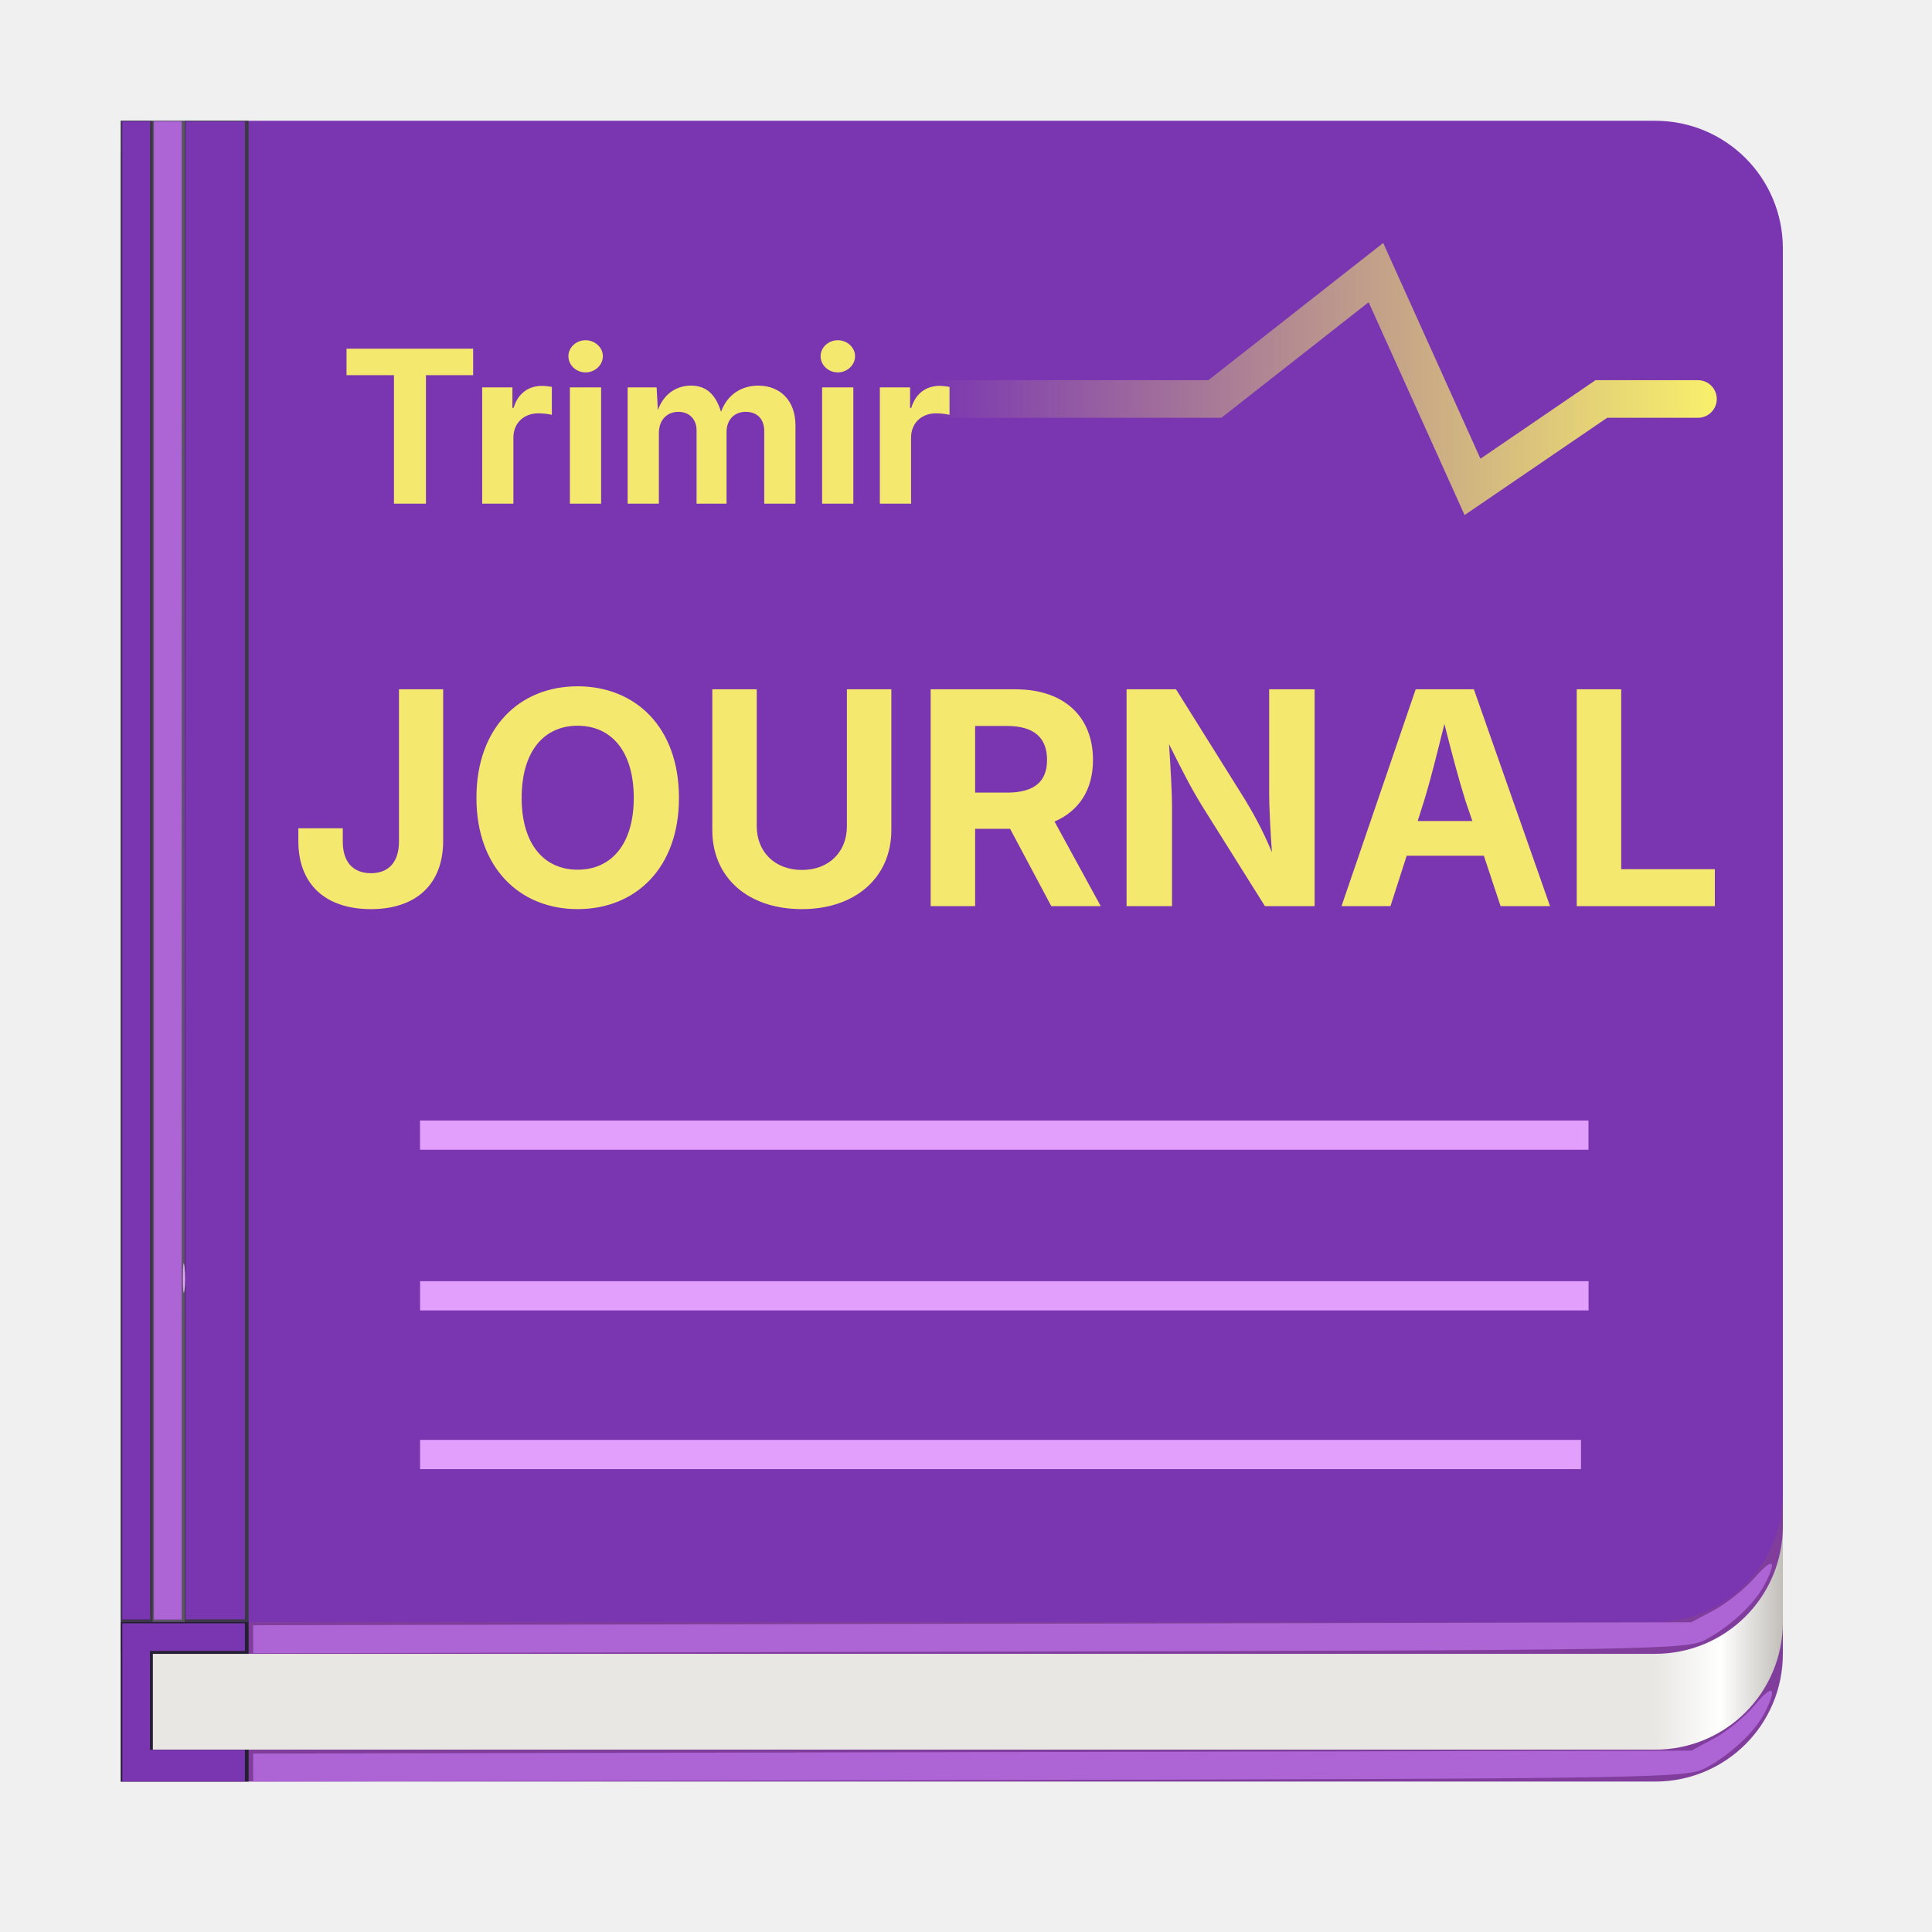
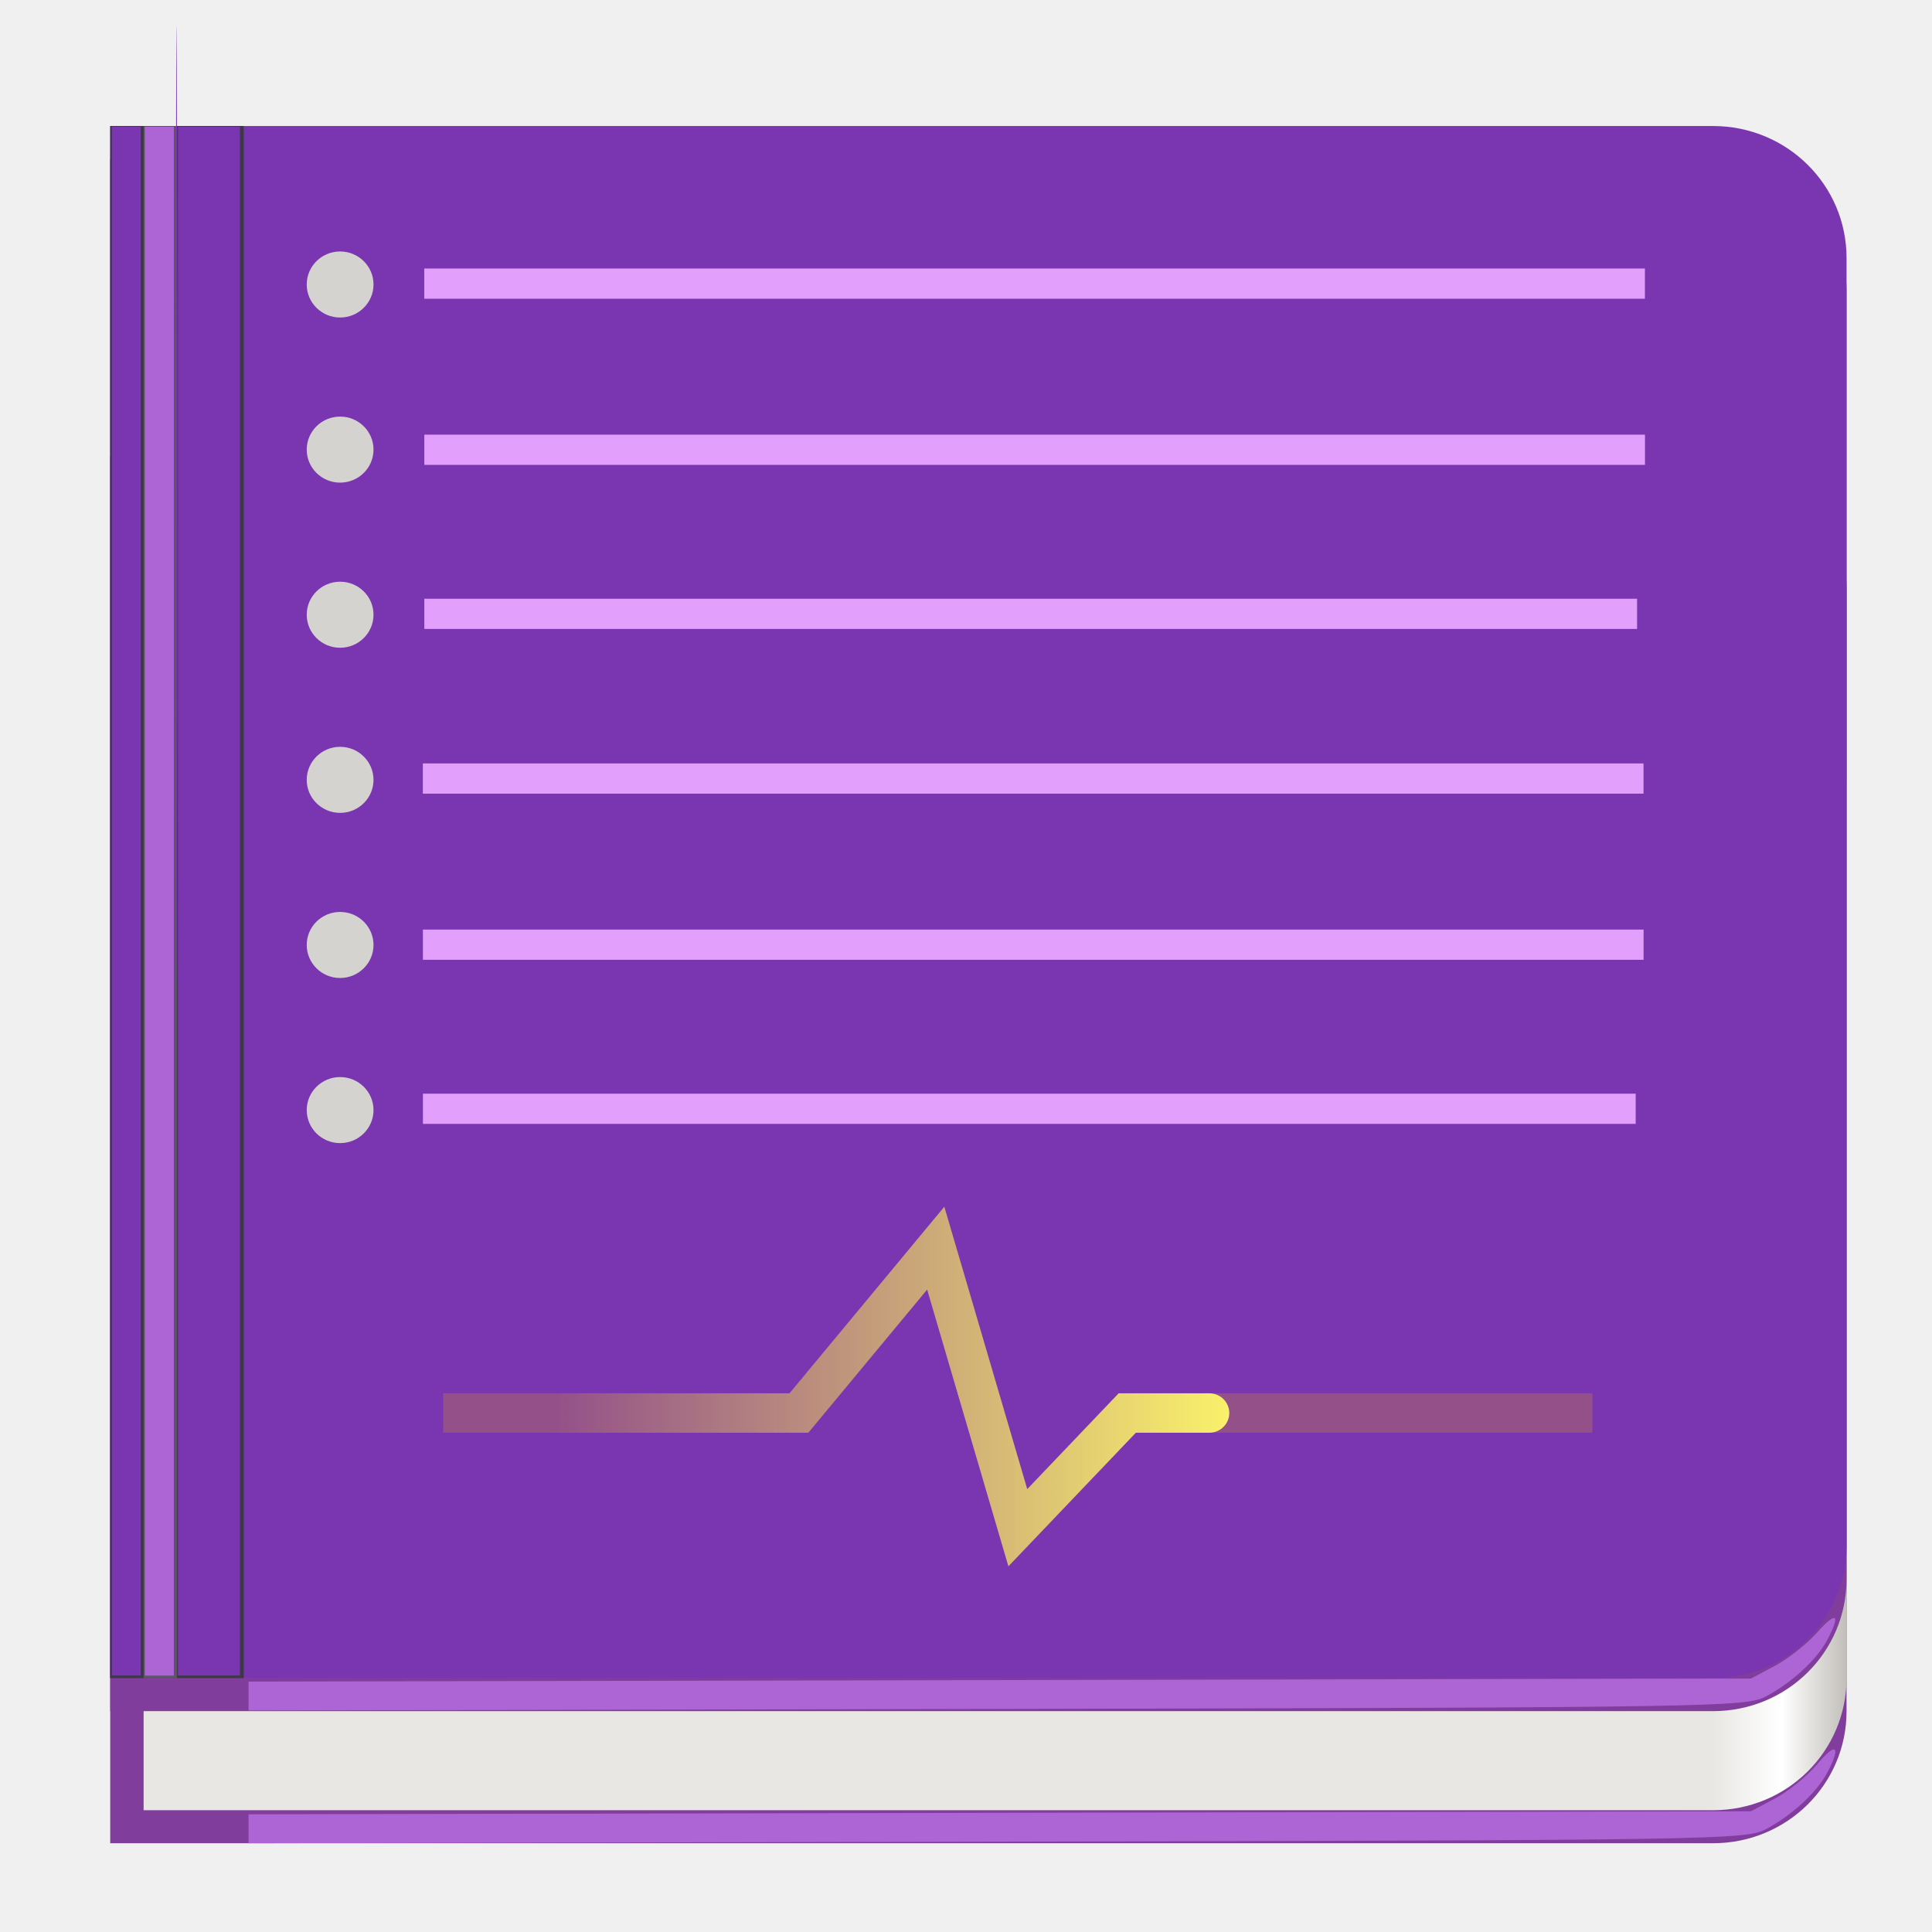
<svg xmlns="http://www.w3.org/2000/svg" xmlns:xlink="http://www.w3.org/1999/xlink" version="1.1" width="64" height="64" id="svg6333">
  <defs id="defs6335">
    <linearGradient id="linearGradient872">
      <stop style="stop-color:#667885;stop-opacity:1" offset="0" id="stop868" />
      <stop style="stop-color:#485a6c;stop-opacity:1" offset="1" id="stop870" />
    </linearGradient>
    <linearGradient x1="24" y1="5" x2="24" y2="43" id="linearGradient3381-5-4" xlink:href="#linearGradient3924-2-2-5-8" gradientUnits="userSpaceOnUse" gradientTransform="matrix(1.432432,0,0,1.436283,-2.378381,-2.470778)" />
    <linearGradient id="linearGradient3924-2-2-5-8">
      <stop id="stop3926-9-4-9-6" style="stop-color:#ffffff;stop-opacity:1" offset="0" />
      <stop id="stop3928-9-8-6-5" style="stop-color:#ffffff;stop-opacity:0.235" offset="0.063" />
      <stop id="stop3930-3-5-1-7" style="stop-color:#ffffff;stop-opacity:0.157" offset="0.951" />
      <stop id="stop3932-8-0-4-8" style="stop-color:#ffffff;stop-opacity:0.392" offset="1" />
    </linearGradient>
    <radialGradient cx="4.993" cy="43.5" r="2.5" fx="4.993" fy="43.5" id="radialGradient3337-2-2" xlink:href="#linearGradient3688-166-749-4-0-3-8" gradientUnits="userSpaceOnUse" gradientTransform="matrix(2.404541,0,0,1,41.98575,15.5)" />
    <linearGradient id="linearGradient3688-166-749-4-0-3-8">
      <stop id="stop2883-4-0-1-8" style="stop-color:#181818;stop-opacity:1" offset="0" />
      <stop id="stop2885-9-2-9-6" style="stop-color:#181818;stop-opacity:0" offset="1" />
    </linearGradient>
    <radialGradient cx="4.993" cy="43.5" r="2.5" fx="4.993" fy="43.5" id="radialGradient3339-1-4" xlink:href="#linearGradient3688-464-309-9-2-4-2" gradientUnits="userSpaceOnUse" gradientTransform="matrix(2.404541,0,0,1,-22.01424,-102.5)" />
    <linearGradient id="linearGradient3688-464-309-9-2-4-2">
      <stop id="stop2889-7-9-6-9" style="stop-color:#181818;stop-opacity:1" offset="0" />
      <stop id="stop2891-6-6-1-7" style="stop-color:#181818;stop-opacity:0" offset="1" />
    </linearGradient>
    <linearGradient id="linearGradient3702-501-757-8-4-1-1">
      <stop id="stop2895-8-9-9-1" style="stop-color:#181818;stop-opacity:0" offset="0" />
      <stop id="stop2897-7-8-7-7" style="stop-color:#181818;stop-opacity:1" offset="0.5" />
      <stop id="stop2899-4-5-1-5" style="stop-color:#181818;stop-opacity:0" offset="1" />
    </linearGradient>
    <linearGradient x1="25.058" y1="47.028" x2="25.058" y2="39.999" id="linearGradient6394" xlink:href="#linearGradient3702-501-757-8-4-1-1" gradientUnits="userSpaceOnUse" gradientTransform="matrix(1.571429,0,0,0.7142857,-5.714285,27.92857)" />
    <linearGradient xlink:href="#linearGradient872" id="linearGradient856-2-3" x1="23.528" y1="6.083" x2="23.528" y2="44.233" gradientUnits="userSpaceOnUse" gradientTransform="matrix(1.410256,0,0,1.410256,-1.846175,-3.256405)" />
-     <linearGradient xlink:href="#linearGradient1879" id="linearGradient16772" gradientUnits="userSpaceOnUse" gradientTransform="matrix(0.25,0,0,0.25,-865.4083,643.0856)" x1="384" y1="120" x2="416" y2="120" />
+     <linearGradient xlink:href="#linearGradient1879" id="linearGradient1331" gradientUnits="userSpaceOnUse" gradientTransform="matrix(0.25,0,0,0.25,-725.1438,771.0926)" x1="384" y1="120" x2="416" y2="120" />
    <linearGradient id="linearGradient1879">
      <stop id="stop1873" offset="0" style="stop-color:#e8e7e4;stop-opacity:1" />
      <stop style="stop-color:#ffffff;stop-opacity:1" offset="0.511" id="stop1875" />
      <stop id="stop1877" offset="1" style="stop-color:#c2bfba;stop-opacity:1" />
    </linearGradient>
-     <linearGradient xlink:href="#linearGradient985" id="linearGradient16774" gradientUnits="userSpaceOnUse" gradientTransform="matrix(0.2518725,0,0,0.08601759,-841.276,619.0351)" x1="301" y1="33.559" x2="104" y2="33.559" />
+     <linearGradient xlink:href="#linearGradient985" id="linearGradient23456" gradientUnits="userSpaceOnUse" gradientTransform="matrix(0.2048564,0,0,0.1085316,-719.9477,806.3933)" x1="301" y1="33.559" x2="104" y2="33.559" />
    <linearGradient id="linearGradient985">
      <stop id="stop981" offset="0" style="stop-color:#f9f06b;stop-opacity:1" />
      <stop id="stop983" offset="1" style="stop-color:#f9f06b;stop-opacity:0" />
    </linearGradient>
  </defs>
-   <g id="g13297-6" style="display:inline;enable-background:new" transform="matrix(0.5294159,0,0,0.5290084,462.161,-316.6243)">
-     <g id="g51144">
-       <path id="rect970-4-6-1" d="m -865.408,626.086 v 84 h 96 c 4.432,0 8,-3.568 8,-8 v -68 c 0,-4.432 -3.568,-8 -8,-8 z" style="display:inline;fill:#813d9c;fill-opacity:1;stroke:none;stroke-width:0.377;stroke-linejoin:round;stroke-miterlimit:4;stroke-dasharray:none;stroke-opacity:1;enable-background:new" />
-       <path style="display:inline;fill:url(#linearGradient16772);fill-opacity:1;stroke:none;stroke-width:6;stroke-linecap:butt;stroke-linejoin:miter;stroke-miterlimit:4;stroke-dasharray:none;stroke-dashoffset:0;stroke-opacity:1;marker:none;marker-start:none;marker-mid:none;marker-end:none;paint-order:normal;enable-background:new" d="m -863.408,638.086 v 70 h 94 c 4.432,0 8,-3.568 8,-8 v -54 c 0,-4.432 -3.568,-8 -8,-8 z" id="rect954-3-6-3-2-0" />
-       <path id="rect970-5-3-1-8-6" d="m -865.408,608.086 v 94 h 96 c 4.432,0 8,-3.568 8,-8 v -78 c 0,-4.432 -3.568,-8 -8,-8 z" style="display:inline;fill:#813d9c;fill-opacity:1;stroke:none;stroke-width:0.377;stroke-linejoin:round;stroke-miterlimit:4;stroke-dasharray:none;stroke-opacity:1;enable-background:new" />
-       <path id="rect970-5-4-4-1" d="m -865.408,606.086 v 94 h 96 c 4.432,0 8,-3.568 8,-8 v -78 c 0,-4.432 -3.568,-8 -8,-8 z" style="display:inline;fill:#7a36b1;fill-opacity:1;stroke:none;stroke-width:0.377;stroke-linejoin:round;stroke-miterlimit:4;stroke-dasharray:none;stroke-opacity:1;enable-background:new" />
-       <rect y="606.086" x="-865.408" height="94" width="8" id="rect1073-6-7-5" style="display:inline;fill:#3d3846;fill-opacity:1;stroke:none;stroke-width:4;stroke-linecap:round;stroke-linejoin:round;stroke-miterlimit:4;stroke-dasharray:none;stroke-dashoffset:0;stroke-opacity:1;enable-background:new" />
-       <path id="rect1201-7-2-9" d="m -865.408,700.086 v 10 h 8 v -2 h -6 v -6 h 6 v -2 z" style="display:inline;fill:#241f31;fill-opacity:1;stroke:none;stroke-width:4;stroke-linecap:round;stroke-linejoin:round;stroke-miterlimit:4;stroke-dasharray:none;stroke-dashoffset:0;stroke-opacity:1;enable-background:new" />
-       <path id="path1217-1-4-49" d="m -862.408,700.086 v -94" style="display:inline;opacity:0.15;fill:none;fill-rule:evenodd;stroke:#ffffff;stroke-width:2;stroke-linecap:butt;stroke-linejoin:miter;stroke-miterlimit:4;stroke-dasharray:none;stroke-opacity:1;enable-background:new" />
-       <path style="display:inline;fill:#7a36b1;fill-opacity:1;stroke-width:0.247;enable-background:new" d="M -861.351,653.03 V 606.13 h 1.856 1.856 v 46.899 46.899 h -1.856 -1.856 z" id="path32544-0-0" />
-       <path style="display:inline;fill:#7a36b1;fill-opacity:1;stroke-width:0.247;enable-background:new" d="m -861.477,653.03 c 0,-25.863 0.029,-36.406 0.064,-23.43 0.035,12.976 0.035,34.136 -1e-5,47.023 -0.035,12.886 -0.064,2.27 -0.064,-23.593 z" id="path32620-6-9" />
-       <path style="display:inline;fill:#ad65d6;fill-opacity:1;stroke-width:0.247;enable-background:new" d="M -863.331,653.03 V 606.13 h 0.866 0.866 v 46.899 46.899 h -0.866 -0.866 z" id="path32659-2-1" />
-       <path style="display:inline;fill:#4c158a;fill-opacity:1;stroke-width:0.247;enable-background:new" d="M -865.311,653.03 V 606.13 h 0.866 0.866 v 46.899 46.899 h -0.866 -0.866 z" id="path32735-9-7" />
-       <path style="display:inline;fill:#7a36b1;fill-opacity:1;stroke-width:0.247;enable-background:new" d="m -865.311,705.126 v -4.95 h 3.836 3.836 v 0.866 0.866 h -2.97 -2.97 v 3.094 3.094 h 2.97 2.97 v 0.99 0.99 h -3.836 -3.836 z" id="path32967-9-7" />
-       <path style="display:inline;fill:#7a36b1;fill-opacity:1;stroke-width:0.247;enable-background:new" d="M -863.331,653.03 V 606.13 h 0.866 0.866 v 46.899 46.899 h -0.866 -0.866 z" id="path33332-0-1" />
-       <path style="display:inline;fill:#7a36b1;fill-opacity:1;stroke-width:0.247;enable-background:new" d="M -865.311,653.03 V 606.13 h 0.866 0.866 v 46.899 46.899 h -0.866 -0.866 z" id="path33482-8-1" />
-       <path style="display:inline;fill:#e29ffc;fill-opacity:1;stroke-width:0.247;enable-background:new" d="m -861.521,678.521 c 10e-4,-0.817 0.048,-1.121 0.103,-0.676 0.055,0.445 0.054,1.113 -0.003,1.485 -0.057,0.372 -0.102,0.008 -0.1,-0.809 z" id="path33823-1-5" />
-       <path style="display:inline;fill:#ad65d6;fill-opacity:1;stroke-width:0.247;enable-background:new" d="M -863.331,653.03 V 606.13 h 0.866 0.866 v 46.899 46.899 h -0.866 -0.866 z" id="path33862-3-97" />
-       <text xml:space="preserve" style="font-size:24px;line-height:1.05;font-family:Roboto;-inkscape-font-specification:Roboto;text-align:start;text-anchor:start;display:inline;fill:#f4e96e;fill-opacity:1;enable-background:new" x="-854.92" y="630.062" id="text14366-1-9-7-1-7">
-         <tspan x="-854.92" y="630.062" style="font-style:normal;font-variant:normal;font-weight:bold;font-stretch:normal;font-size:13.333px;font-family:Inter;-inkscape-font-specification:'Inter Bold';text-align:start;text-anchor:start;fill:#f4e96e;fill-opacity:1" id="tspan166193-3-5-0-67"> Trimir</tspan>
-         <tspan x="-854.92" y="655.262" style="font-style:normal;font-variant:normal;font-weight:bold;font-stretch:normal;font-size:18.667px;font-family:Inter;-inkscape-font-specification:'Inter Bold';text-align:start;text-anchor:start;fill:#f4e96e;fill-opacity:1" id="tspan46341-3">JOURNAL</tspan>
-       </text>
-       <path id="path1092-6-1-3-7-5-1-0-0-7-0-6-7-3-6" style="display:inline;fill:none;stroke:url(#linearGradient16774);stroke-width:2.355;stroke-linecap:round;stroke-linejoin:miter;stroke-miterlimit:10;stroke-dasharray:none;stroke-opacity:1;enable-background:new" d="m -823.141,623.508 h 26.195 l 10.075,-7.914 6.045,13.419 8.06,-5.505 h 6.045" />
-       <path style="display:inline;fill:#e29ffc;fill-opacity:1;stroke-width:0.153;enable-background:new" d="m -846.679,689.605 v -0.915 h 36.32 36.32 v 0.915 0.915 h -36.32 -36.32 z" id="path209464-7-0-1-7-4-4-5" />
-       <a id="a211277-8-1-0-6" transform="matrix(0.9341682,0,0,1,-208.2805,229.3641)" style="display:inline;fill:#e29ffc;enable-background:new">
-         <path style="display:inline;fill:#e29ffc;fill-opacity:1;stroke-width:0.159;enable-background:new" d="m -683.387,450.303 v -0.915 h 39.133 39.133 v 0.915 0.915 h -39.133 -39.133 z" id="path209464-7-0-1-0-4-8-3-3" />
-       </a>
-       <a id="a211277-1-5-5-9-9" transform="matrix(0.9341682,0,0,1,-208.2851,219.3019)" style="display:inline;fill:#e29ffc;enable-background:new">
-         <path style="display:inline;fill:#e29ffc;fill-opacity:1;stroke-width:0.159;enable-background:new" d="m -683.387,450.303 v -0.915 h 39.133 39.133 v 0.915 0.915 h -39.133 -39.133 z" id="path209464-7-0-1-0-3-0-9-1-4" />
-       </a>
-       <path style="fill:#ad65d6;fill-opacity:1;stroke-width:0.349" d="m -857.123,701.171 v -0.875 l 44.992,-0.092 44.992,-0.092 1.431,-0.766 c 0.787,-0.421 1.927,-1.331 2.534,-2.022 1.165,-1.326 1.433,-1.13 0.61,0.446 -0.629,1.203 -2.137,2.605 -3.7,3.437 -1.172,0.624 -3.082,0.655 -46.04,0.745 l -44.817,0.094 z" id="path28190-9-8" />
-       <path style="fill:#ad65d6;fill-opacity:1;stroke-width:0.349" d="m -857.123,709.209 v -0.876 l 44.992,-0.092 44.992,-0.092 1.451,-0.776 c 0.798,-0.427 1.938,-1.367 2.534,-2.089 1.13,-1.37 1.436,-1.098 0.589,0.524 -0.629,1.203 -2.137,2.605 -3.7,3.437 -1.172,0.624 -3.083,0.655 -46.04,0.746 l -44.817,0.095 z" id="path28229-6-12" />
+   <g id="g27772" style="display:inline;enable-background:new" transform="matrix(0.5530612,0,0,0.5469749,404.7002,-397.356)">
+     <path id="rect970-4-6-1-2" d="m -725.144,754.093 v 84 h 96 c 4.432,0 8,-3.568 8,-8 v -68 c 0,-4.432 -3.568,-8 -8,-8 z" style="display:inline;fill:#813d9c;fill-opacity:1;stroke:none;stroke-width:0.377;stroke-linejoin:round;stroke-miterlimit:4;stroke-dasharray:none;stroke-opacity:1;enable-background:new" />
+     <path style="display:inline;fill:url(#linearGradient1331);fill-opacity:1;stroke:none;stroke-width:6;stroke-linecap:butt;stroke-linejoin:miter;stroke-miterlimit:4;stroke-dasharray:none;stroke-dashoffset:0;stroke-opacity:1;marker:none;marker-start:none;marker-mid:none;marker-end:none;paint-order:normal;enable-background:new" d="m -723.144,766.093 v 70 h 94 c 4.432,0 8,-3.568 8,-8 v -54 c 0,-4.432 -3.568,-8 -8,-8 z" id="rect954-3-6-3-2-0-9" />
+     <path id="rect970-5-3-1-8-6-1" d="m -725.144,736.093 v 94 h 96 c 4.432,0 8,-3.568 8,-8 v -78 c 0,-4.432 -3.568,-8 -8,-8 z" style="display:inline;fill:#813d9c;fill-opacity:1;stroke:none;stroke-width:0.377;stroke-linejoin:round;stroke-miterlimit:4;stroke-dasharray:none;stroke-opacity:1;enable-background:new" />
+     <path id="rect970-5-4-4-1-2" d="m -725.144,734.093 v 94 h 96 c 4.432,0 8,-3.568 8,-8 v -78 c 0,-4.432 -3.568,-8 -8,-8 z" style="display:inline;fill:#7a36b1;fill-opacity:1;stroke:none;stroke-width:0.377;stroke-linejoin:round;stroke-miterlimit:4;stroke-dasharray:none;stroke-opacity:1;enable-background:new" />
+     <rect y="734.093" x="-725.144" height="94" width="8" id="rect1073-6-7-5-7" style="display:inline;fill:#3d3846;fill-opacity:1;stroke:none;stroke-width:4;stroke-linecap:round;stroke-linejoin:round;stroke-miterlimit:4;stroke-dasharray:none;stroke-dashoffset:0;stroke-opacity:1;enable-background:new" />
+     <path id="path1217-1-4-49-9" d="m -722.144,828.093 v -94" style="display:inline;opacity:0.15;fill:none;fill-rule:evenodd;stroke:#ffffff;stroke-width:2;stroke-linecap:butt;stroke-linejoin:miter;stroke-miterlimit:4;stroke-dasharray:none;stroke-opacity:1;enable-background:new" />
+     <path style="display:inline;fill:#7a36b1;fill-opacity:1;stroke-width:0.247;enable-background:new" d="m -721.086,781.037 v -46.899 h 1.856 1.856 v 46.899 46.899 h -1.856 -1.856 z" id="path32544-0-0-3" />
+     <path style="display:inline;fill:#7a36b1;fill-opacity:1;stroke-width:0.247;enable-background:new" d="m -721.212,757.037 c 0,-25.863 0.029,-36.406 0.064,-23.43 0.035,12.976 0.035,34.136 -1e-5,47.023 -0.035,12.886 -0.064,2.27 -0.064,-23.593 z" id="path32620-6-9-6" />
+     <path style="display:inline;fill:#ad65d6;fill-opacity:1;stroke-width:0.247;enable-background:new" d="m -723.066,781.037 v -46.899 h 0.866 0.866 v 46.899 46.899 h -0.866 -0.866 z" id="path32659-2-1-0" />
+     <path style="display:inline;fill:#4c158a;fill-opacity:1;stroke-width:0.247;enable-background:new" d="m -725.046,781.037 v -46.899 h 0.866 0.866 v 46.899 46.899 h -0.866 -0.866 z" id="path32735-9-7-6" />
+     <path style="display:inline;fill:#7a36b1;fill-opacity:1;stroke-width:0.247;enable-background:new" d="m -723.066,781.037 v -46.899 h 0.866 0.866 v 46.899 46.899 h -0.866 -0.866 z" id="path33332-0-1-6" />
+     <path style="display:inline;fill:#7a36b1;fill-opacity:1;stroke-width:0.247;enable-background:new" d="m -725.046,781.037 v -46.899 h 0.866 0.866 v 46.899 46.899 h -0.866 -0.866 z" id="path33482-8-1-1" />
+     <path style="display:inline;fill:#ad65d6;fill-opacity:1;stroke-width:0.247;enable-background:new" d="m -723.066,781.037 v -46.899 h 0.866 0.866 v 46.899 46.899 h -0.866 -0.866 z" id="path33862-3-97-7" />
+     <path style="display:inline;fill:#e29ffc;fill-opacity:1;stroke-width:0.153;enable-background:new" d="m -706.414,793.612 v -0.915 h 36.32 36.32 v 0.915 0.915 h -36.32 -36.32 z" id="path209464-7-0-1-7-4-4-5-3" />
+     <a id="a211277-8-1-0-6-7" transform="matrix(0.9341682,0,0,1,-68.016,333.3711)" style="display:inline;fill:#e29ffc;enable-background:new">
+       <path style="display:inline;fill:#e29ffc;fill-opacity:1;stroke-width:0.159;enable-background:new" d="m -683.387,450.303 v -0.915 h 39.133 39.133 v 0.915 0.915 h -39.133 -39.133 z" id="path209464-7-0-1-0-4-8-3-3-5" />
+     </a>
+     <a id="a211277-1-5-5-9-9-9" transform="matrix(0.9341682,0,0,1,-68.02059,323.309)" style="display:inline;fill:#e29ffc;enable-background:new">
+       <path style="display:inline;fill:#e29ffc;fill-opacity:1;stroke-width:0.159;enable-background:new" d="m -683.387,450.303 v -0.915 h 39.133 39.133 v 0.915 0.915 h -39.133 -39.133 z" id="path209464-7-0-1-0-3-0-9-1-4-2" />
+     </a>
+     <path style="display:inline;fill:#e29ffc;fill-opacity:1;stroke-width:0.153;enable-background:new" d="m -706.331,763.637 v -0.915 h 36.32 36.32 v 0.915 0.915 h -36.32 -36.32 z" id="path209464-7-0-1-7-4-4-5-3-7" />
+     <a id="a211277-8-1-0-6-7-3" transform="matrix(0.9341682,0,0,1,-67.93248,303.3967)" style="display:inline;fill:#e29ffc;enable-background:new">
+       <path style="display:inline;fill:#e29ffc;fill-opacity:1;stroke-width:0.159;enable-background:new" d="m -683.387,450.303 v -0.915 h 39.133 39.133 v 0.915 0.915 h -39.133 -39.133 z" id="path209464-7-0-1-0-4-8-3-3-5-6" />
+     </a>
+     <a id="a211277-1-5-5-9-9-9-1" transform="matrix(0.9341682,0,0,1,-67.93707,293.3345)" style="display:inline;fill:#e29ffc;enable-background:new">
+       <path style="display:inline;fill:#e29ffc;fill-opacity:1;stroke-width:0.159;enable-background:new" d="m -683.387,450.303 v -0.915 h 39.133 39.133 v 0.915 0.915 h -39.133 -39.133 z" id="path209464-7-0-1-0-3-0-9-1-4-2-2" />
+     </a>
+     <path style="fill:#ad65d6;fill-opacity:1;stroke-width:0.349" d="m -716.858,829.178 v -0.875 l 44.992,-0.092 44.992,-0.092 1.431,-0.766 c 0.787,-0.421 1.927,-1.331 2.534,-2.022 1.165,-1.326 1.433,-1.13 0.61,0.446 -0.629,1.203 -2.137,2.605 -3.7,3.437 -1.172,0.624 -3.082,0.655 -46.04,0.745 l -44.817,0.094 z" id="path28190-9-8-2" />
+     <path style="fill:#ad65d6;fill-opacity:1;stroke-width:0.349" d="m -716.858,837.217 v -0.876 l 44.992,-0.092 44.992,-0.092 1.451,-0.776 c 0.798,-0.427 1.938,-1.367 2.534,-2.089 1.13,-1.37 1.436,-1.098 0.589,0.524 -0.629,1.203 -2.137,2.605 -3.7,3.437 -1.172,0.624 -3.083,0.655 -46.04,0.746 l -44.817,0.095 z" id="path28229-6-12-8" />
+     <g id="g13431" transform="translate(2,-22.7952)">
+       <circle r="2" cy="816.486" cx="-713.374" id="circle1505-1-2" style="vector-effect:none;fill:#d5d3cf;fill-opacity:1;stroke:none;stroke-width:8;stroke-linecap:butt;stroke-linejoin:round;stroke-miterlimit:4;stroke-dasharray:none;stroke-dashoffset:0;stroke-opacity:1" />
+       <circle style="vector-effect:none;fill:#d5d3cf;fill-opacity:1;stroke:none;stroke-width:8;stroke-linecap:butt;stroke-linejoin:round;stroke-miterlimit:4;stroke-dasharray:none;stroke-dashoffset:0;stroke-opacity:1" id="circle1507-7-9" cx="-713.374" cy="806.486" r="2" />
+       <circle r="2" cy="796.486" cx="-713.374" id="circle1509-2-3" style="vector-effect:none;fill:#d5d3cf;fill-opacity:1;stroke:none;stroke-width:8;stroke-linecap:butt;stroke-linejoin:round;stroke-miterlimit:4;stroke-dasharray:none;stroke-dashoffset:0;stroke-opacity:1" />
+       <circle style="vector-effect:none;fill:#d5d3cf;fill-opacity:1;stroke:none;stroke-width:8;stroke-linecap:butt;stroke-linejoin:round;stroke-miterlimit:4;stroke-dasharray:none;stroke-dashoffset:0;stroke-opacity:1" id="circle1511-7-9" cx="-713.374" cy="786.486" r="2" />
+       <circle r="2" cy="776.486" cx="-713.374" id="circle1513-9-2-0" style="vector-effect:none;fill:#d5d3cf;fill-opacity:1;stroke:none;stroke-width:8;stroke-linecap:butt;stroke-linejoin:round;stroke-miterlimit:4;stroke-dasharray:none;stroke-dashoffset:0;stroke-opacity:1" />
+       <circle style="vector-effect:none;fill:#d5d3cf;fill-opacity:1;stroke:none;stroke-width:8;stroke-linecap:butt;stroke-linejoin:round;stroke-miterlimit:4;stroke-dasharray:none;stroke-dashoffset:0;stroke-opacity:1" id="circle1515-2-8" cx="-713.374" cy="766.486" r="2" />
    </g>
+     <path id="path1092-6-1-3-7-5-5-1-4" style="display:inline;opacity:0.236;fill:none;stroke:#e5a50a;stroke-width:2.386;stroke-linecap:butt;stroke-linejoin:miter;stroke-miterlimit:10;stroke-dasharray:none;stroke-opacity:1;enable-background:new" d="m -705.198,812.037 h 21.305 l 8.194,-9.985 4.917,16.931 6.555,-6.946 h 27.86" />
+     <path id="path1092-6-1-3-7-5-1-0-0-3" style="display:inline;fill:none;stroke:url(#linearGradient23456);stroke-width:2.386;stroke-linecap:round;stroke-linejoin:miter;stroke-miterlimit:10;stroke-dasharray:none;stroke-opacity:1;enable-background:new" d="m -705.198,812.037 h 21.305 l 8.194,-9.985 4.917,16.931 6.555,-6.946 h 4.917" />
  </g>
</svg>
